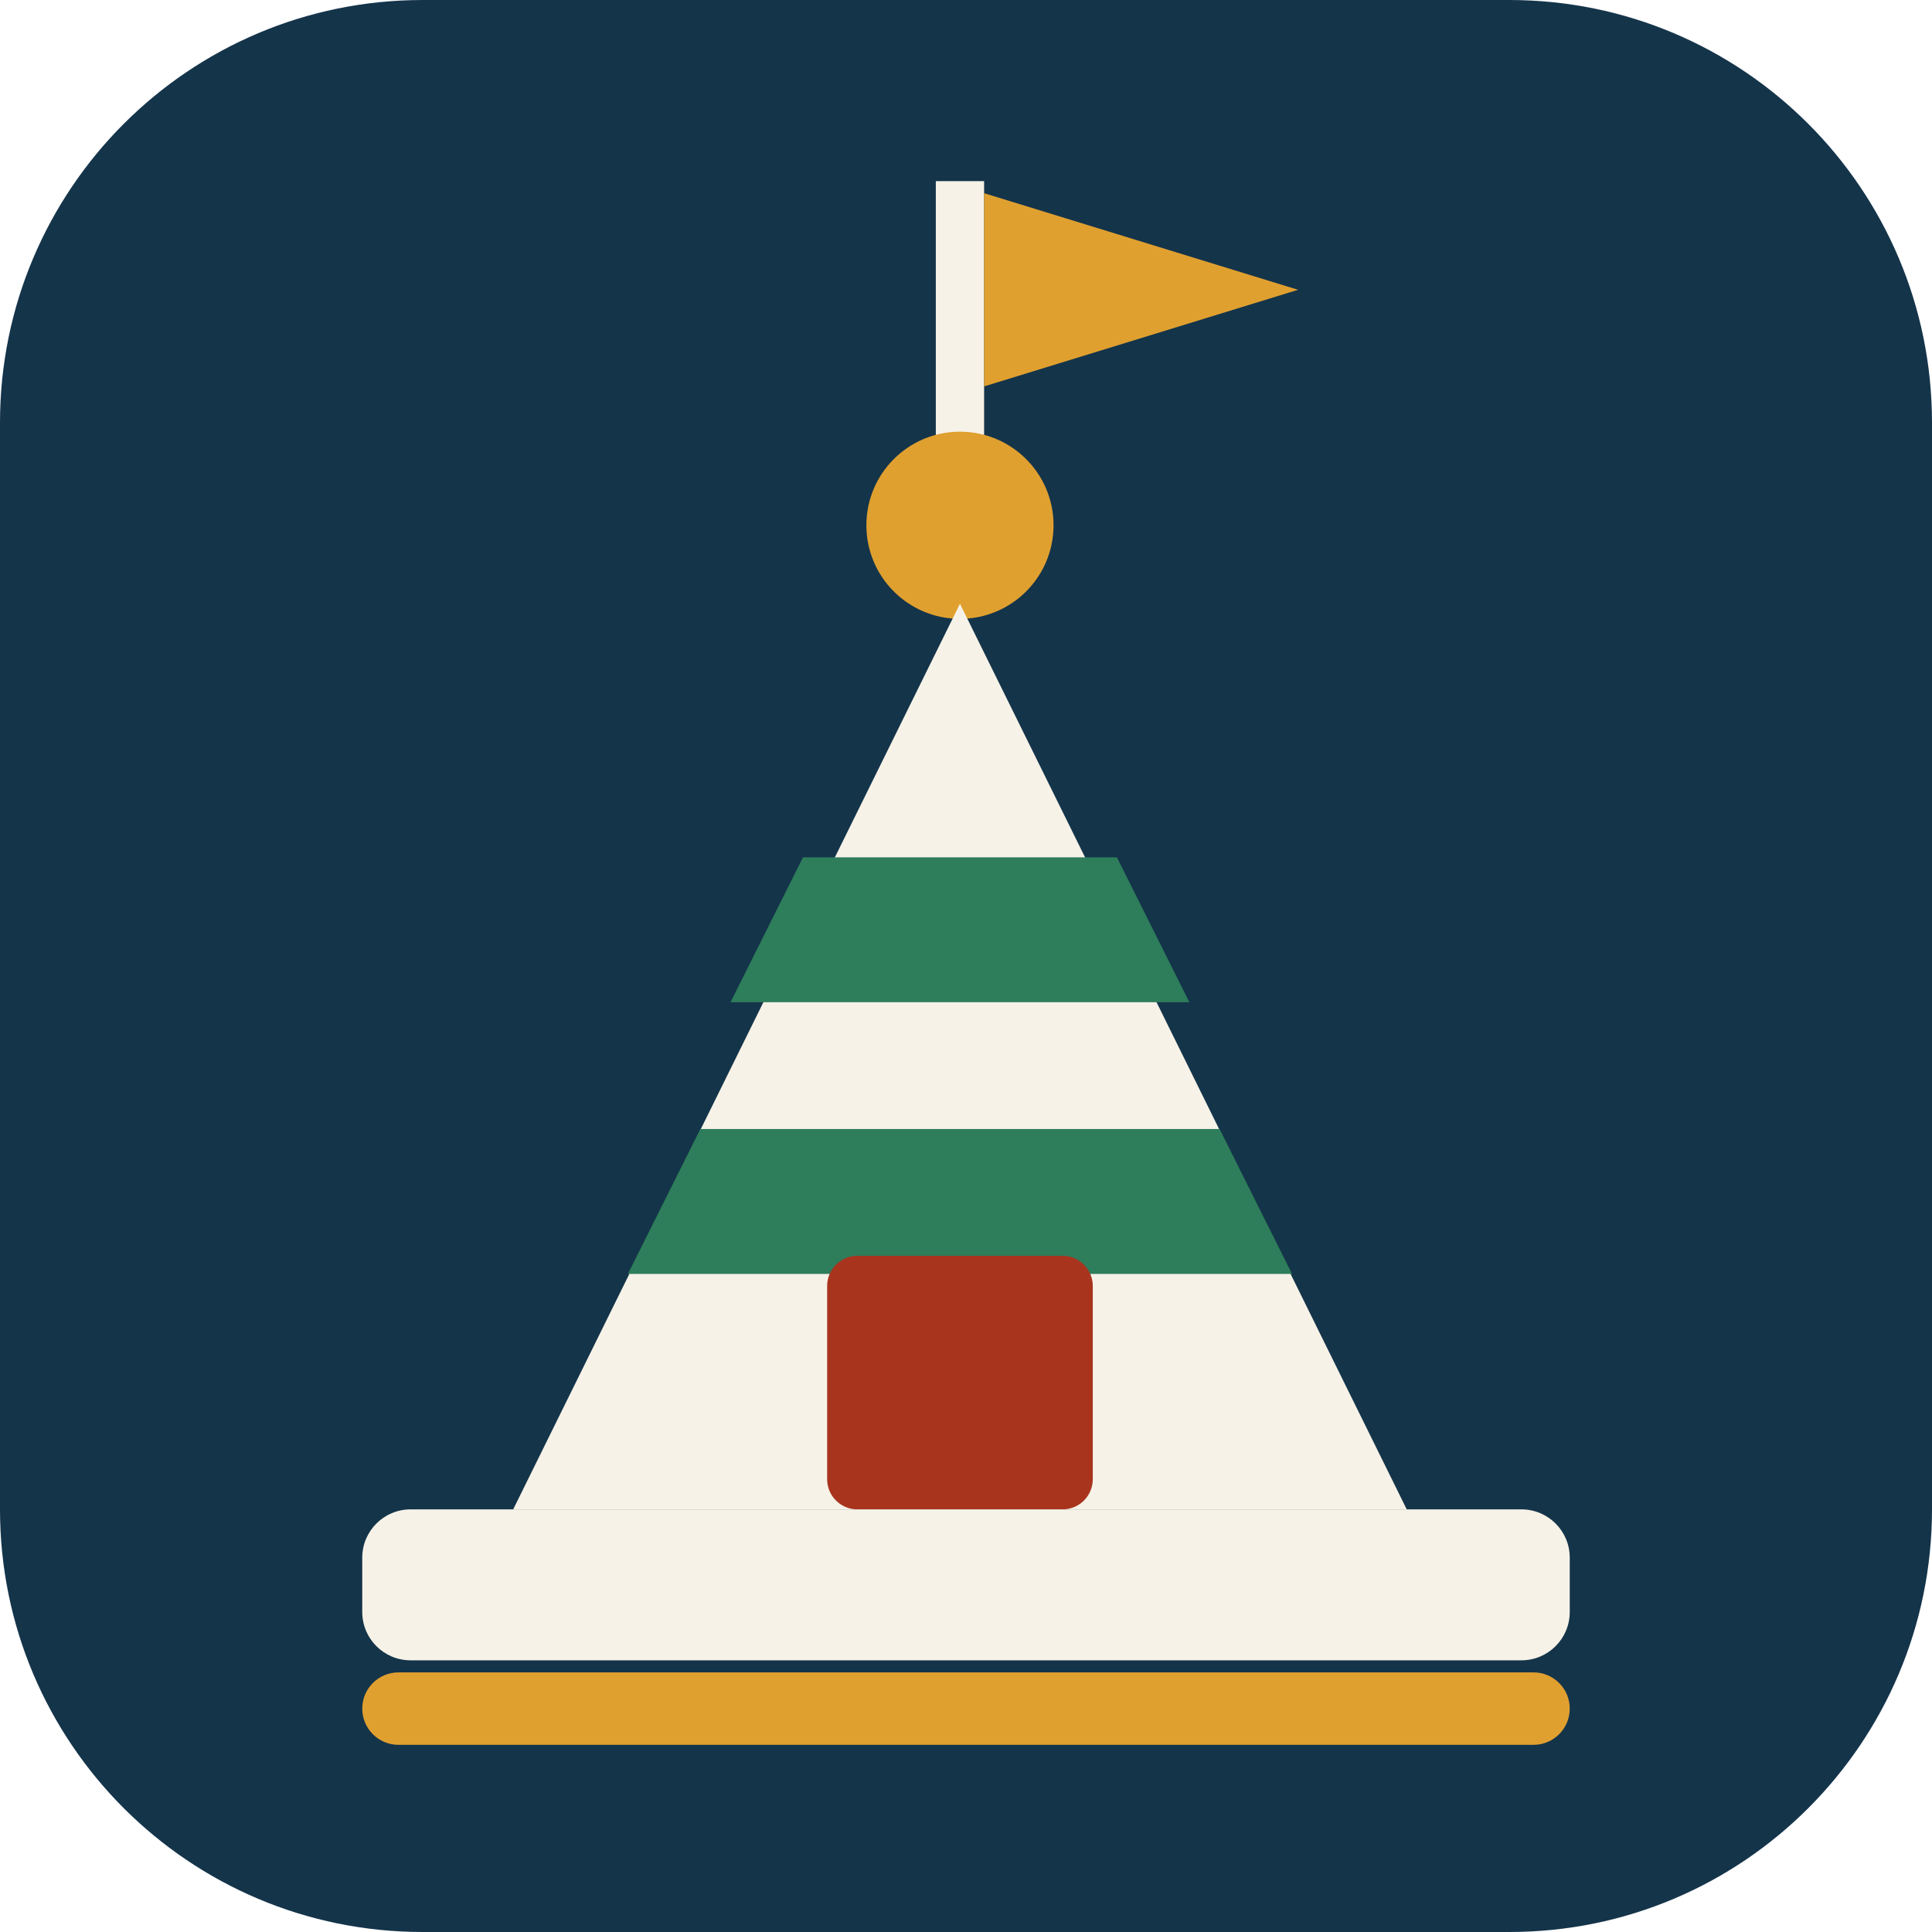
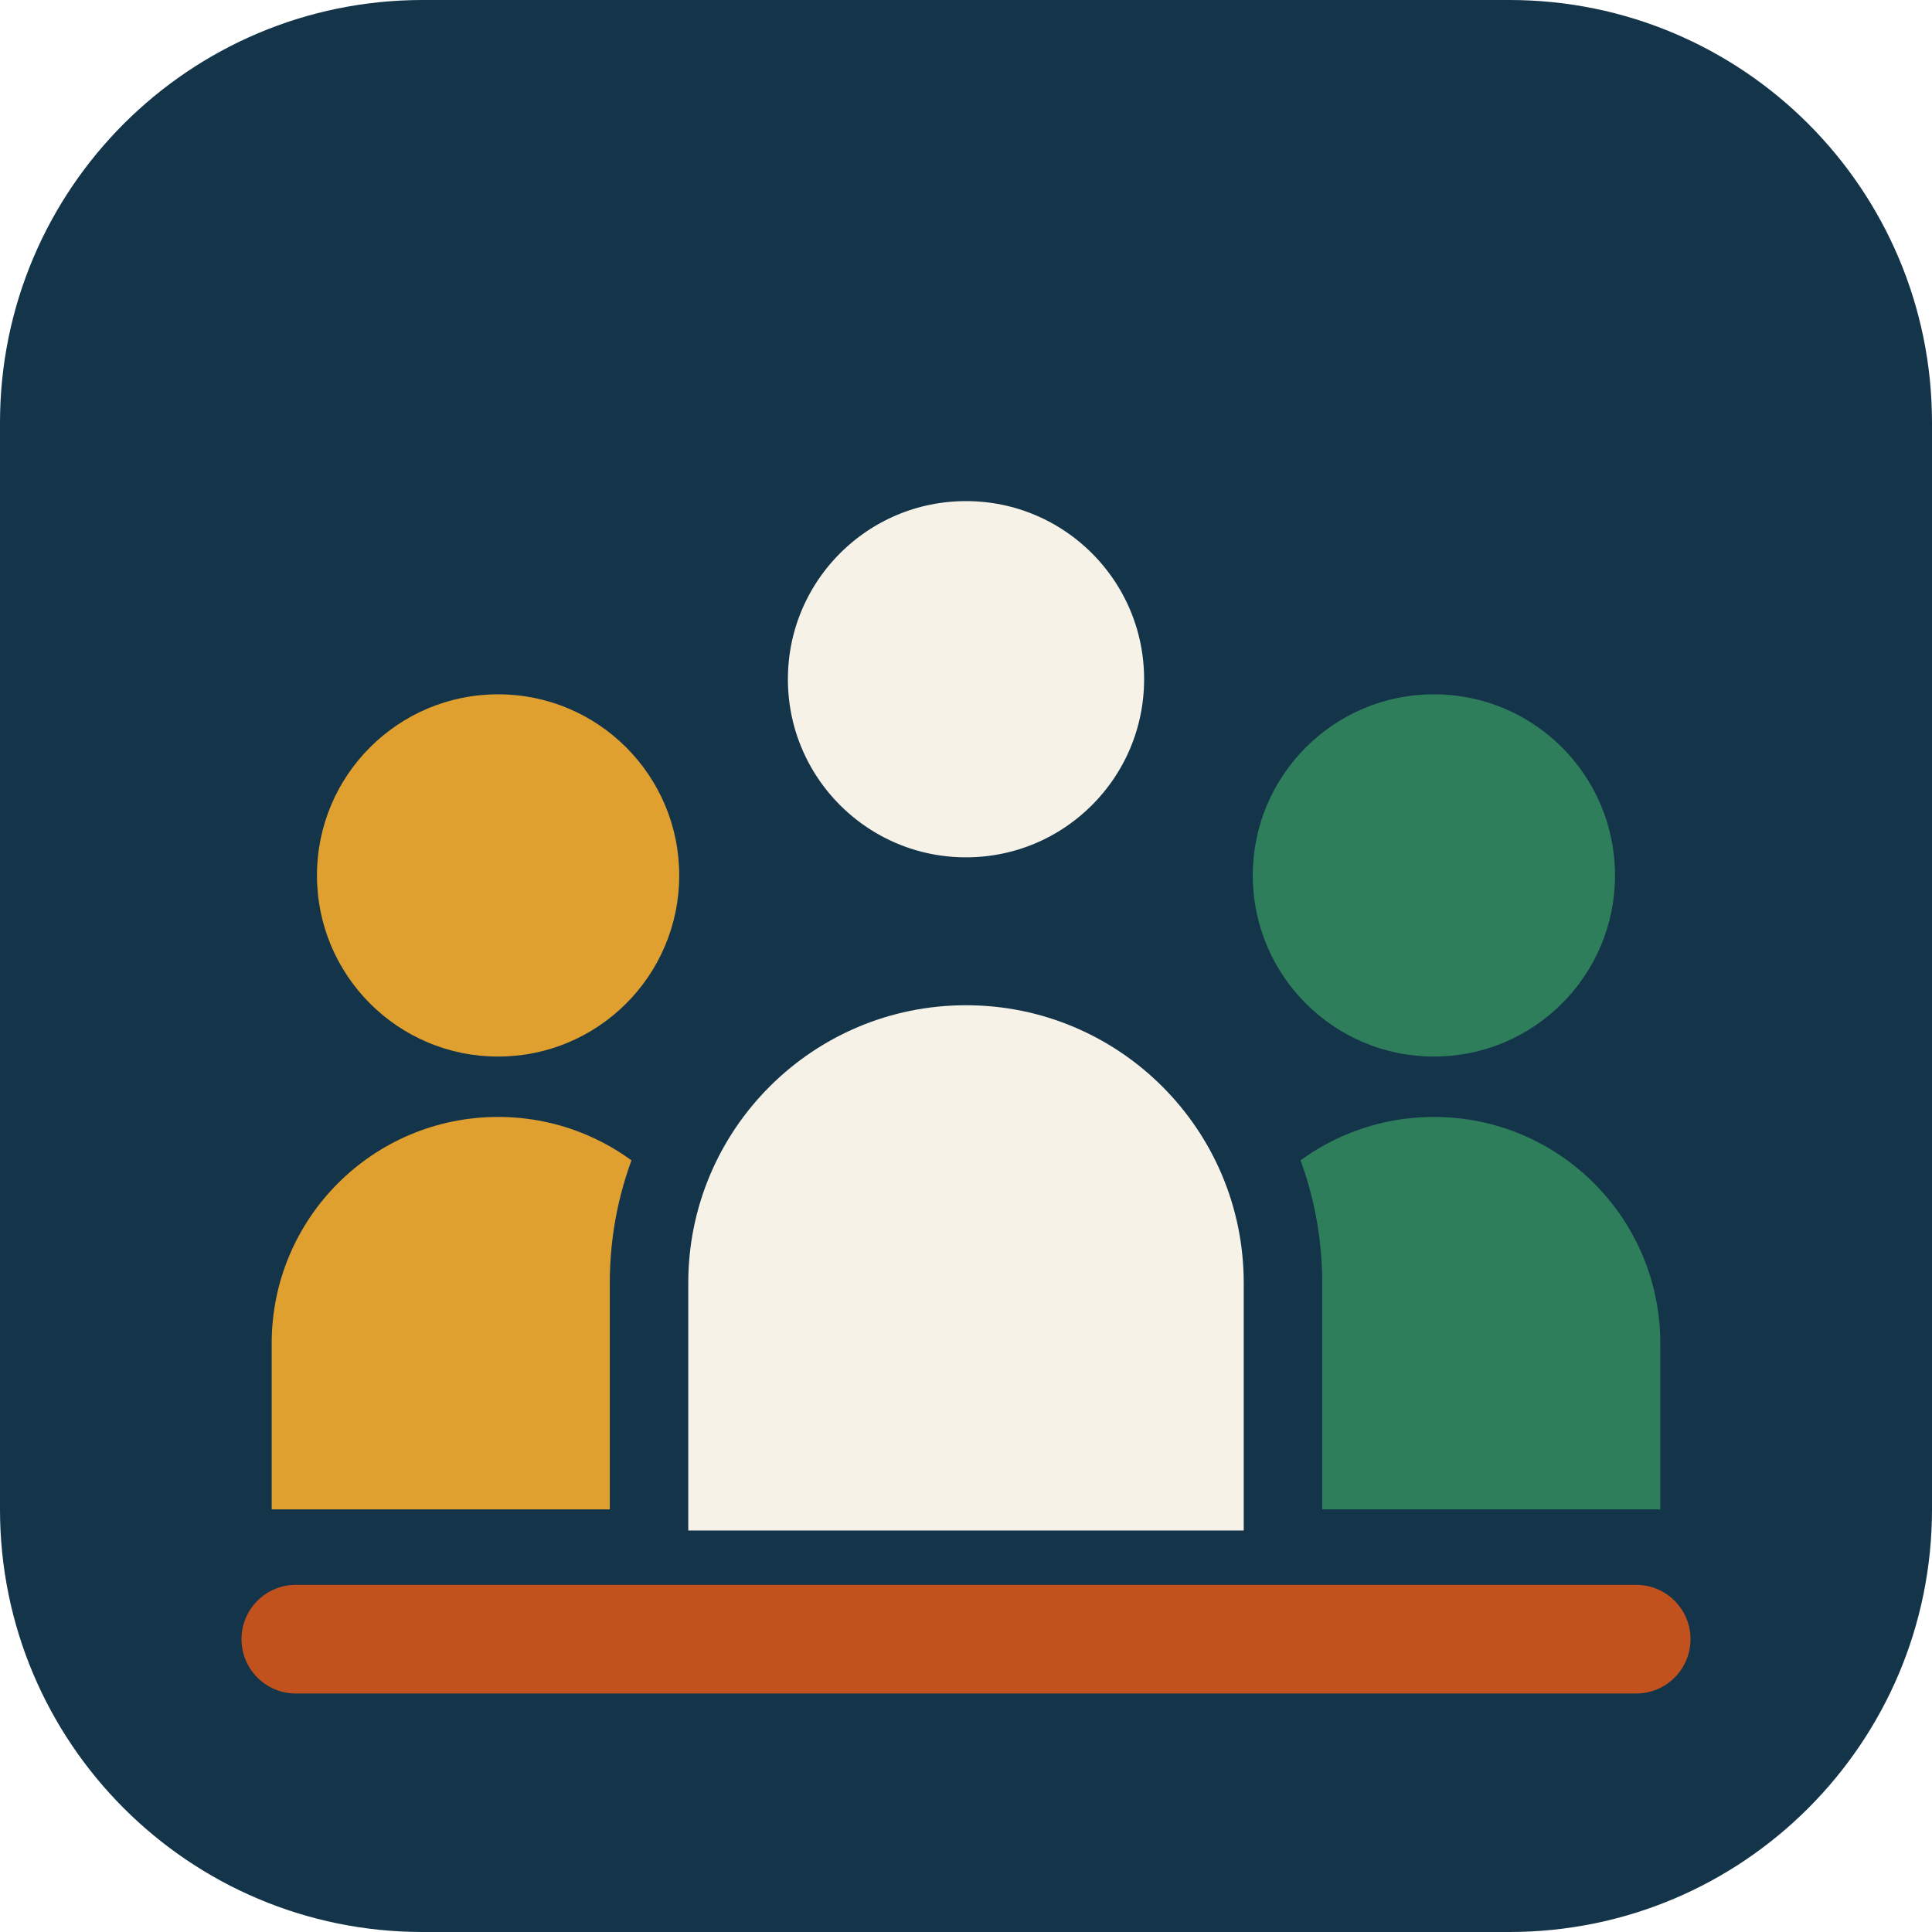
- <svg xmlns="http://www.w3.org/2000/svg" viewBox="0 0 64 64" role="img" aria-label="Malipatana">
+ <svg xmlns="http://www.w3.org/2000/svg" viewBox="0 0 64 64" role="img" aria-label="Malipatana village community">
  <rect width="64" height="64" rx="14" fill="#14344a" />
-   <path d="M31 6h1.6v9H31z" fill="#f6f2e7" />
-   <path d="M32.6 6.4 43 9.6l-10.4 3.2z" fill="#e0a02f" />
-   <circle cx="31.8" cy="17.4" r="3.1" fill="#e0a02f" />
-   <path d="M17 50 31.8 20 46.6 50z" fill="#f6f2e7" />
-   <path d="M23.2 37.4h17.2l2.4 4.8H20.8zM26.6 28.4h10.4l2.4 4.8H24.2z" fill="#2e7d5b" />
-   <rect x="27.4" y="41.6" width="8.8" height="8.4" rx="1" fill="#a8341e" />
-   <rect x="12" y="50" width="40" height="5" rx="1.6" fill="#f6f2e7" />
-   <rect x="12" y="55.4" width="40" height="2.4" rx="1.2" fill="#e0a02f" />
+   <circle cx="16.5" cy="29" r="6" fill="#e0a02f" />
+   <path d="M9 50v-5.5a7.5 7.5 0 0 1 15 0V50z" fill="#e0a02f" />
+   <circle cx="47.5" cy="29" r="6" fill="#2e7d5b" />
+   <path d="M40 50v-5.5a7.5 7.5 0 0 1 15 0V50z" fill="#2e7d5b" />
+   <g stroke="#14344a" stroke-width="2.6" stroke-linejoin="round">
+     <circle cx="32" cy="22.5" r="7.2" fill="#f6f2e7" />
+     <path d="M21.5 52V42.5a10.5 10.5 0 0 1 21 0V52z" fill="#f6f2e7" />
+   </g>
+   <rect x="8" y="52.5" width="48" height="3.6" rx="1.8" fill="#c1521e" />
</svg>
